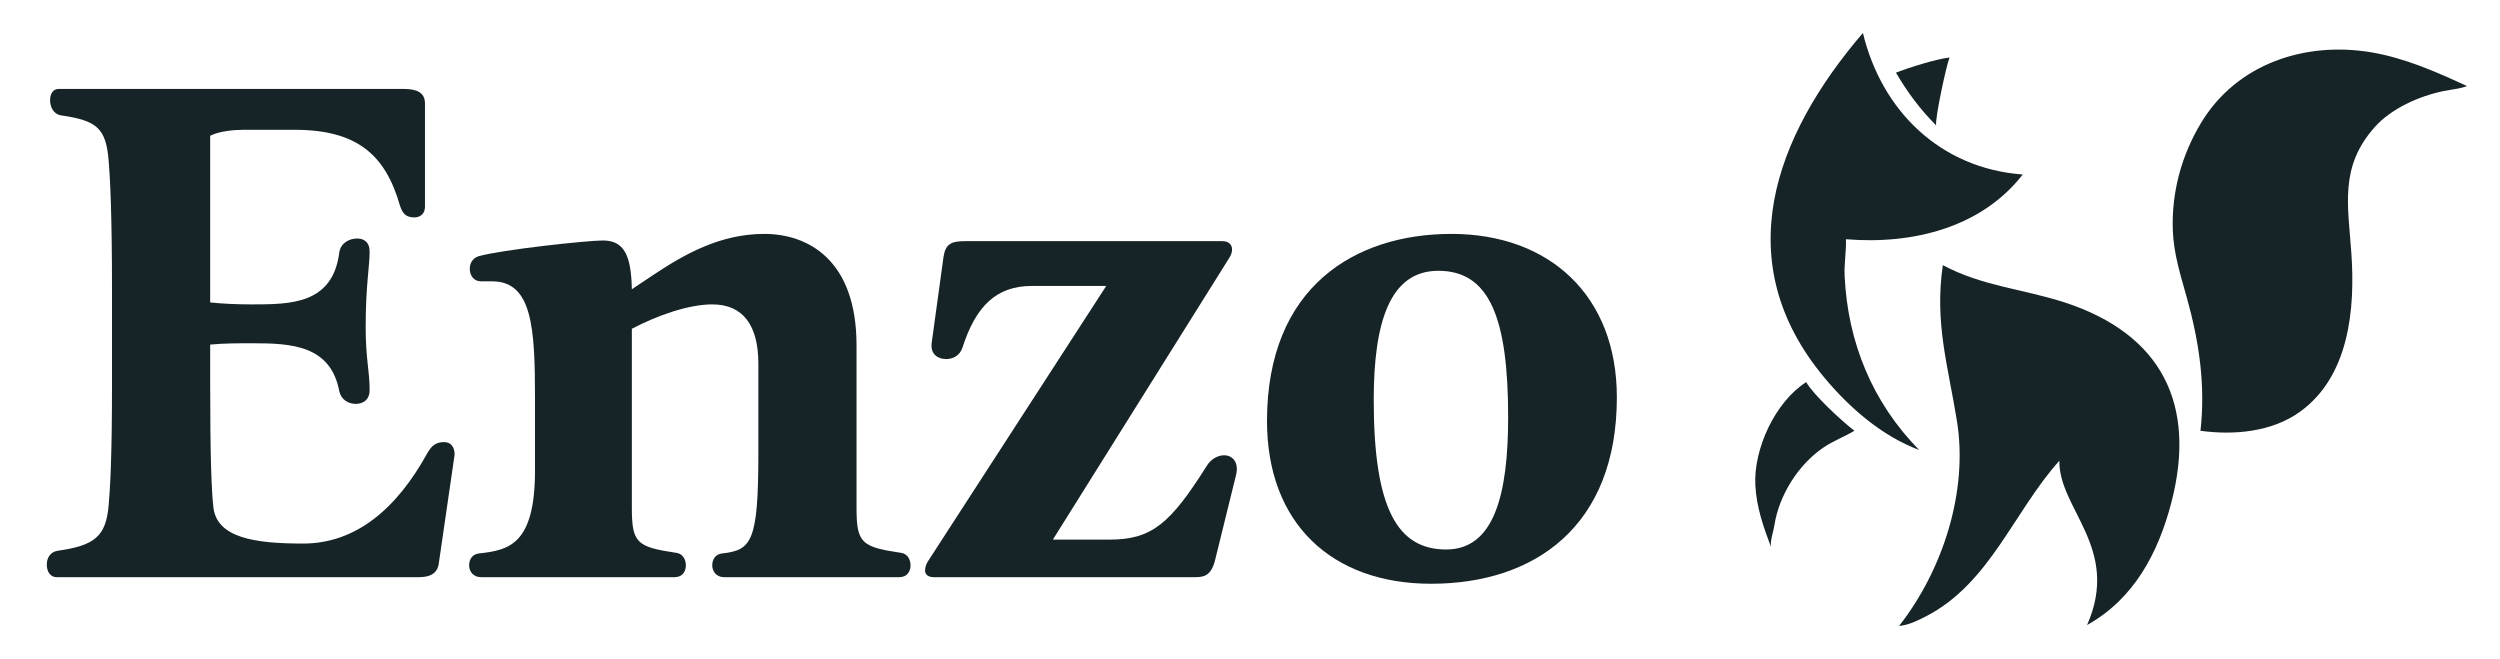
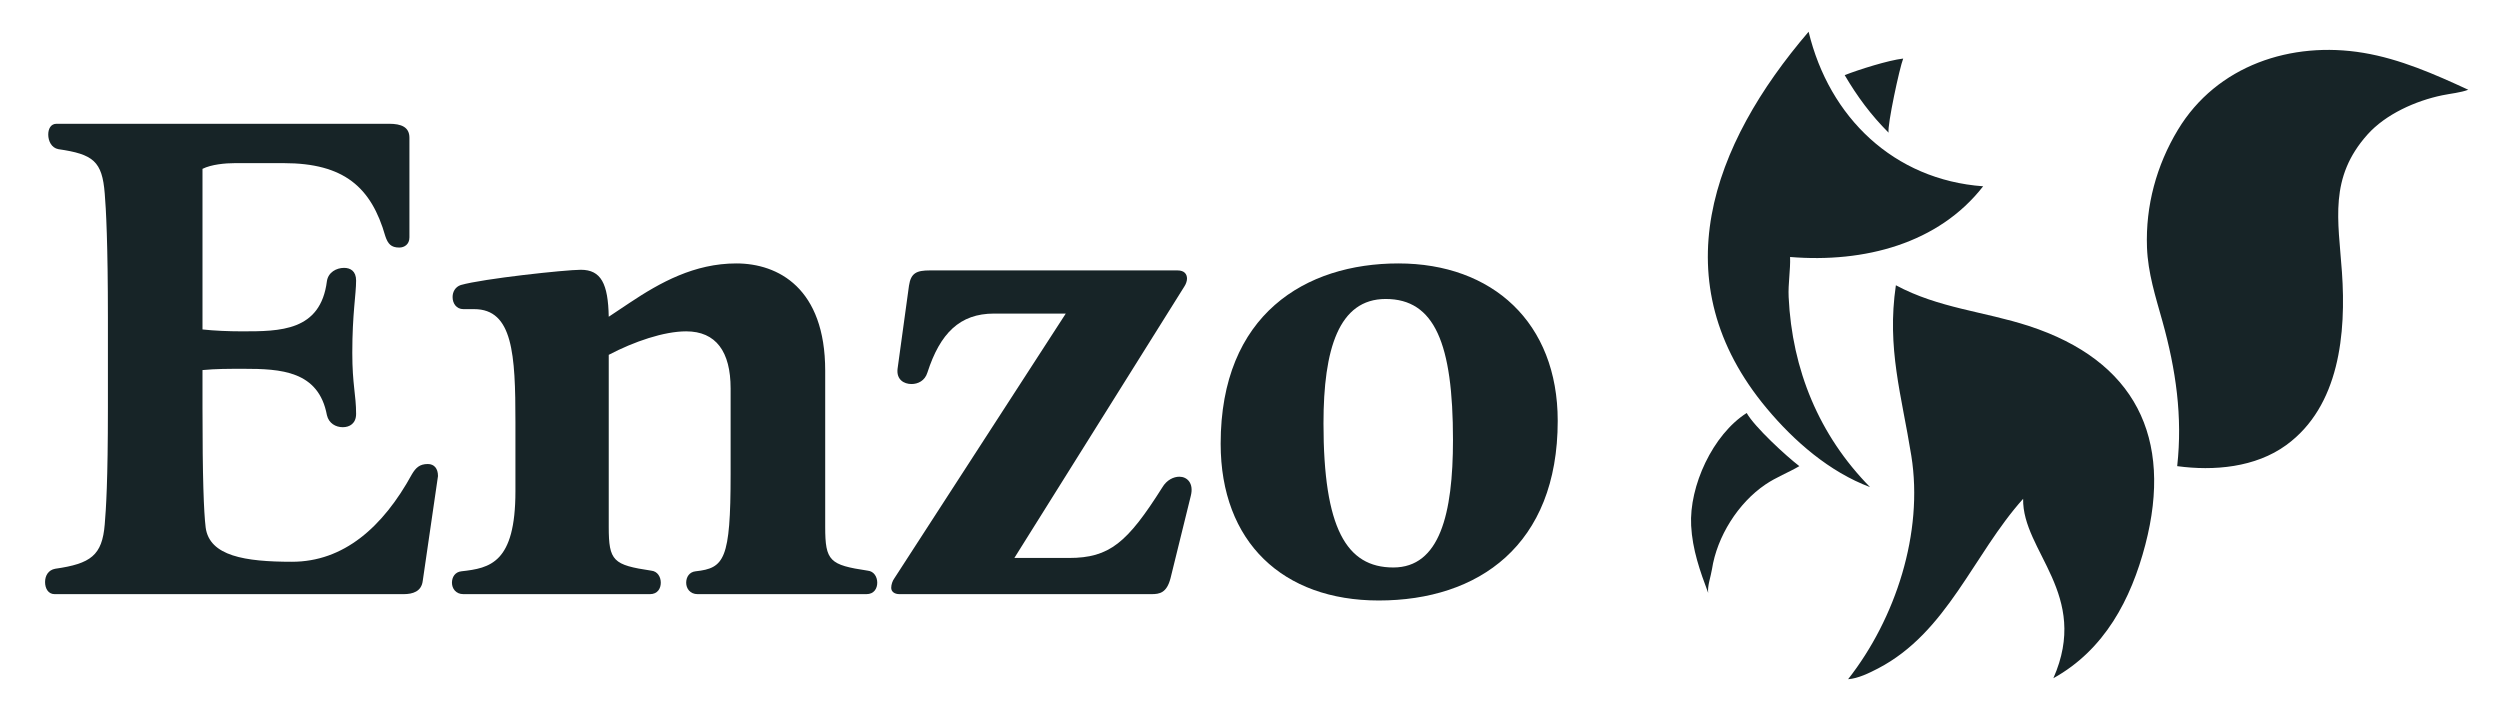
- <svg xmlns="http://www.w3.org/2000/svg" viewBox="0 0 379.440 100.000" fill="#172427" role="img" aria-label="Enzo">
-   <path d="M 31.900 20.600 C 33.300 19.900 35.500 19.700 37.000 19.700 L 44.700 19.700 C 54.200 19.700 58.500 23.500 60.700 31.200 C 61.100 32.400 61.600 33.000 62.900 33.000 C 63.700 33.000 64.500 32.500 64.500 31.400 L 64.500 15.700 C 64.500 14.000 63.200 13.500 61.300 13.500 L 8.900 13.500 C 8.000 13.500 7.600 14.300 7.600 15.200 C 7.600 16.200 8.100 17.300 9.200 17.500 C 14.700 18.300 16.100 19.400 16.500 24.500 C 16.700 26.800 17.000 32.400 17.000 44.100 L 17.000 58.200 C 17.000 69.900 16.700 74.200 16.500 76.600 C 16.100 81.500 14.300 82.800 8.700 83.600 C 7.600 83.800 7.100 84.700 7.100 85.700 C 7.100 86.700 7.600 87.600 8.600 87.600 L 63.600 87.600 C 65.000 87.600 66.400 87.200 66.600 85.500 L 69.000 69.000 C 69.000 67.800 68.400 67.100 67.400 67.100 C 66.100 67.100 65.500 67.700 64.900 68.700 C 60.300 77.100 54.100 82.500 46.000 82.500 C 38.600 82.500 33.000 81.600 32.400 77.100 C 32.100 74.600 31.900 69.300 31.900 58.200 L 31.900 52.300 C 34.000 52.100 36.000 52.100 38.400 52.100 C 44.200 52.100 50.200 52.400 51.500 59.400 C 51.800 60.700 52.900 61.300 54.000 61.300 C 55.100 61.300 56.100 60.700 56.100 59.200 C 56.100 56.200 55.500 54.600 55.500 49.600 C 55.500 43.400 56.100 40.400 56.100 38.200 C 56.100 36.700 55.200 36.200 54.200 36.200 C 53.000 36.200 51.700 36.900 51.500 38.300 C 50.500 46.200 44.100 46.200 38.100 46.200 C 36.000 46.200 33.700 46.100 31.900 45.900 Z" />
-   <path d="M 81.200 71.400 C 81.200 82.700 77.200 83.500 72.700 84.000 C 71.700 84.100 71.200 84.900 71.200 85.800 C 71.200 86.700 71.800 87.600 73.000 87.600 L 102.400 87.600 C 103.600 87.600 104.100 86.700 104.100 85.800 C 104.100 84.900 103.600 84.000 102.600 83.900 C 96.600 83.000 95.900 82.400 95.900 77.000 L 95.900 49.900 C 99.900 47.800 104.600 46.200 108.100 46.200 C 112.800 46.200 115.100 49.400 115.100 55.200 L 115.100 68.700 C 115.100 82.200 114.100 83.500 109.600 84.000 C 108.600 84.100 108.100 84.900 108.100 85.800 C 108.100 86.700 108.700 87.600 109.900 87.600 L 136.500 87.600 C 137.700 87.600 138.200 86.700 138.200 85.800 C 138.200 84.900 137.700 84.000 136.700 83.900 C 130.700 83.000 130.000 82.400 130.000 77.000 L 130.000 52.400 C 130.000 39.400 122.600 35.500 116.000 35.500 C 109.400 35.500 104.000 38.500 99.200 41.700 L 95.900 43.900 C 95.800 38.700 94.700 36.500 91.500 36.500 C 89.100 36.500 76.100 37.900 72.600 38.900 C 71.700 39.200 71.300 40.000 71.300 40.800 C 71.300 41.800 71.900 42.700 73.000 42.700 L 74.700 42.700 C 80.800 42.700 81.200 49.800 81.200 60.500 Z" />
-   <path d="M 181.400 87.600 C 182.700 87.600 183.800 87.400 184.400 85.100 L 187.600 72.100 C 188.100 70.100 187.000 69.100 185.800 69.100 C 184.900 69.100 183.800 69.600 183.100 70.800 C 177.600 79.500 174.800 81.900 168.400 81.900 L 159.800 81.900 L 186.600 39.100 C 186.800 38.800 187.000 38.300 187.000 37.900 C 187.000 37.200 186.600 36.600 185.500 36.600 L 146.500 36.600 C 144.400 36.600 143.500 37.000 143.200 39.000 L 141.400 52.100 C 141.200 53.800 142.400 54.500 143.600 54.500 C 144.600 54.500 145.700 54.000 146.100 52.700 C 148.100 46.500 151.200 43.400 156.600 43.400 L 167.900 43.400 L 140.900 85.100 C 140.600 85.500 140.400 86.100 140.400 86.600 C 140.400 87.200 140.900 87.600 141.700 87.600 Z" />
-   <path d="M 217.200 88.600 C 232.900 88.600 245.400 79.900 245.400 60.300 C 245.400 44.800 235.100 35.500 220.300 35.500 C 205.700 35.500 192.300 43.500 192.300 63.900 C 192.300 79.400 202.100 88.600 217.200 88.600 Z M 219.500 83.400 C 212.100 83.400 208.500 77.200 208.500 60.700 C 208.500 49.000 210.900 41.100 218.300 41.100 C 226.000 41.100 228.900 48.100 228.900 63.300 C 228.900 75.000 226.800 83.400 219.500 83.400 Z" />
-   <svg x="266.400" y="5.000" width="108.040" height="90.000" viewBox="56.079 89.375 398.546 332">
+ <svg xmlns="http://www.w3.org/2000/svg" viewBox="0 0 393.845 112.000" fill="#172427" role="img" aria-label="Enzo">
+   <path d="M 31.900 26.600 C 33.300 25.900 35.500 25.700 37.000 25.700 L 44.700 25.700 C 54.200 25.700 58.500 29.500 60.700 37.200 C 61.100 38.400 61.600 39.000 62.900 39.000 C 63.700 39.000 64.500 38.500 64.500 37.400 L 64.500 21.700 C 64.500 20.000 63.200 19.500 61.300 19.500 L 8.900 19.500 C 8.000 19.500 7.600 20.300 7.600 21.200 C 7.600 22.200 8.100 23.300 9.200 23.500 C 14.700 24.300 16.100 25.400 16.500 30.500 C 16.700 32.800 17.000 38.400 17.000 50.100 L 17.000 64.200 C 17.000 75.900 16.700 80.200 16.500 82.600 C 16.100 87.500 14.300 88.800 8.700 89.600 C 7.600 89.800 7.100 90.700 7.100 91.700 C 7.100 92.700 7.600 93.600 8.600 93.600 L 63.600 93.600 C 65.000 93.600 66.400 93.200 66.600 91.500 L 69.000 75.000 C 69.000 73.800 68.400 73.100 67.400 73.100 C 66.100 73.100 65.500 73.700 64.900 74.700 C 60.300 83.100 54.100 88.500 46.000 88.500 C 38.600 88.500 33.000 87.600 32.400 83.100 C 32.100 80.600 31.900 75.300 31.900 64.200 L 31.900 58.300 C 34.000 58.100 36.000 58.100 38.400 58.100 C 44.200 58.100 50.200 58.400 51.500 65.400 C 51.800 66.700 52.900 67.300 54.000 67.300 C 55.100 67.300 56.100 66.700 56.100 65.200 C 56.100 62.200 55.500 60.600 55.500 55.600 C 55.500 49.400 56.100 46.400 56.100 44.200 C 56.100 42.700 55.200 42.200 54.200 42.200 C 53.000 42.200 51.700 42.900 51.500 44.300 C 50.500 52.200 44.100 52.200 38.100 52.200 C 36.000 52.200 33.700 52.100 31.900 51.900 Z" />
+   <path d="M 81.200 77.400 C 81.200 88.700 77.200 89.500 72.700 90.000 C 71.700 90.100 71.200 90.900 71.200 91.800 C 71.200 92.700 71.800 93.600 73.000 93.600 L 102.400 93.600 C 103.600 93.600 104.100 92.700 104.100 91.800 C 104.100 90.900 103.600 90.000 102.600 89.900 C 96.600 89.000 95.900 88.400 95.900 83.000 L 95.900 55.900 C 99.900 53.800 104.600 52.200 108.100 52.200 C 112.800 52.200 115.100 55.400 115.100 61.200 L 115.100 74.700 C 115.100 88.200 114.100 89.500 109.600 90.000 C 108.600 90.100 108.100 90.900 108.100 91.800 C 108.100 92.700 108.700 93.600 109.900 93.600 L 136.500 93.600 C 137.700 93.600 138.200 92.700 138.200 91.800 C 138.200 90.900 137.700 90.000 136.700 89.900 C 130.700 89.000 130.000 88.400 130.000 83.000 L 130.000 58.400 C 130.000 45.400 122.600 41.500 116.000 41.500 C 109.400 41.500 104.000 44.500 99.200 47.700 L 95.900 49.900 C 95.800 44.700 94.700 42.500 91.500 42.500 C 89.100 42.500 76.100 43.900 72.600 44.900 C 71.700 45.200 71.300 46.000 71.300 46.800 C 71.300 47.800 71.900 48.700 73.000 48.700 L 74.700 48.700 C 80.800 48.700 81.200 55.800 81.200 66.500 Z" />
+   <path d="M 181.400 93.600 C 182.700 93.600 183.800 93.400 184.400 91.100 L 187.600 78.100 C 188.100 76.100 187.000 75.100 185.800 75.100 C 184.900 75.100 183.800 75.600 183.100 76.800 C 177.600 85.500 174.800 87.900 168.400 87.900 L 159.800 87.900 L 186.600 45.100 C 186.800 44.800 187.000 44.300 187.000 43.900 C 187.000 43.200 186.600 42.600 185.500 42.600 L 146.500 42.600 C 144.400 42.600 143.500 43.000 143.200 45.000 L 141.400 58.100 C 141.200 59.800 142.400 60.500 143.600 60.500 C 144.600 60.500 145.700 60.000 146.100 58.700 C 148.100 52.500 151.200 49.400 156.600 49.400 L 167.900 49.400 L 140.900 91.100 C 140.600 91.500 140.400 92.100 140.400 92.600 C 140.400 93.200 140.900 93.600 141.700 93.600 Z" />
+   <path d="M 217.200 94.600 C 232.900 94.600 245.400 85.900 245.400 66.300 C 245.400 50.800 235.100 41.500 220.300 41.500 C 205.700 41.500 192.300 49.500 192.300 69.900 C 192.300 85.400 202.100 94.600 217.200 94.600 Z M 219.500 89.400 C 212.100 89.400 208.500 83.200 208.500 66.700 C 208.500 55.000 210.900 47.100 218.300 47.100 C 226.000 47.100 228.900 54.100 228.900 69.300 C 228.900 81.000 226.800 89.400 219.500 89.400 Z" />
+   <svg x="266.400" y="5.000" width="122.445" height="102.000" viewBox="56.079 89.375 398.546 332">
    <path d="M 305.375 312.125 C 324.155 314.692 345.496 312.819 361.281 301.333 C 388.712 281.372 392.038 243.832 389.854 212.651 C 387.98 185.901 383.11 164.281 402.953 142.078 C 412.32 131.596 427.744 124.773 441.249 121.97 C 445.786 121.029 450.693 120.624 454.625 119.125 C 437.379 111.145 419.645 103.333 400.835 100.195 C 363.922 94.036 325.694 106.604 305.73 139.681 C 294.741 157.886 289.102 178.693 289.886 199.943 C 290.373 213.171 294.281 225.198 297.815 237.88 C 304.707 262.616 308.194 286.723 305.375 312.125 Z M 161.125 219.375 C 156.376 251.737 164.052 275.605 169.049 306.845 C 175.352 346.25 161.018 390.283 136.625 421.375 C 141.726 421.03 147.467 418.206 151.962 415.869 C 187.518 397.383 200.741 357.475 226.375 328.875 C 225.875 355.875 260.875 377.875 241.875 420.875 C 268.126 406.309 281.696 380.498 289.023 352.459 C 303.408 297.41 283.711 257.995 229.325 240.257 C 206.371 232.771 183.023 231.145 161.125 219.375 Z M 116.375 89.375 C 66.658 147.371 40.669 217.564 94.902 282.494 C 109.009 299.383 127.046 315.067 147.875 322.875 C 121.712 296.297 107.884 262.622 106.137 225.413 C 105.813 218.516 107.114 211.676 106.875 204.875 C 145 208 183 198 205.875 168.625 C 160.086 165.298 126.953 133.314 116.375 89.375 Z M 84.625 284.875 C 67.203 295.957 55.062 322.379 56.146 342.655 C 56.801 354.92 60.624 365.788 64.875 377.125 C 64.413 373.574 66.264 368.603 66.821 364.991 C 69.405 348.252 80.178 331.046 94.261 321.512 C 99.789 317.77 105.924 315.467 111.625 312.125 C 104.88 306.972 88.647 292.029 84.625 284.875 Z M 134.875 111.625 C 141.333 122.613 148.335 132.085 157.375 141.125 C 156.688 137.279 163.04 107.696 164.875 103.125 C 157.281 103.997 142.176 108.762 134.875 111.625 Z" />
  </svg>
</svg>
